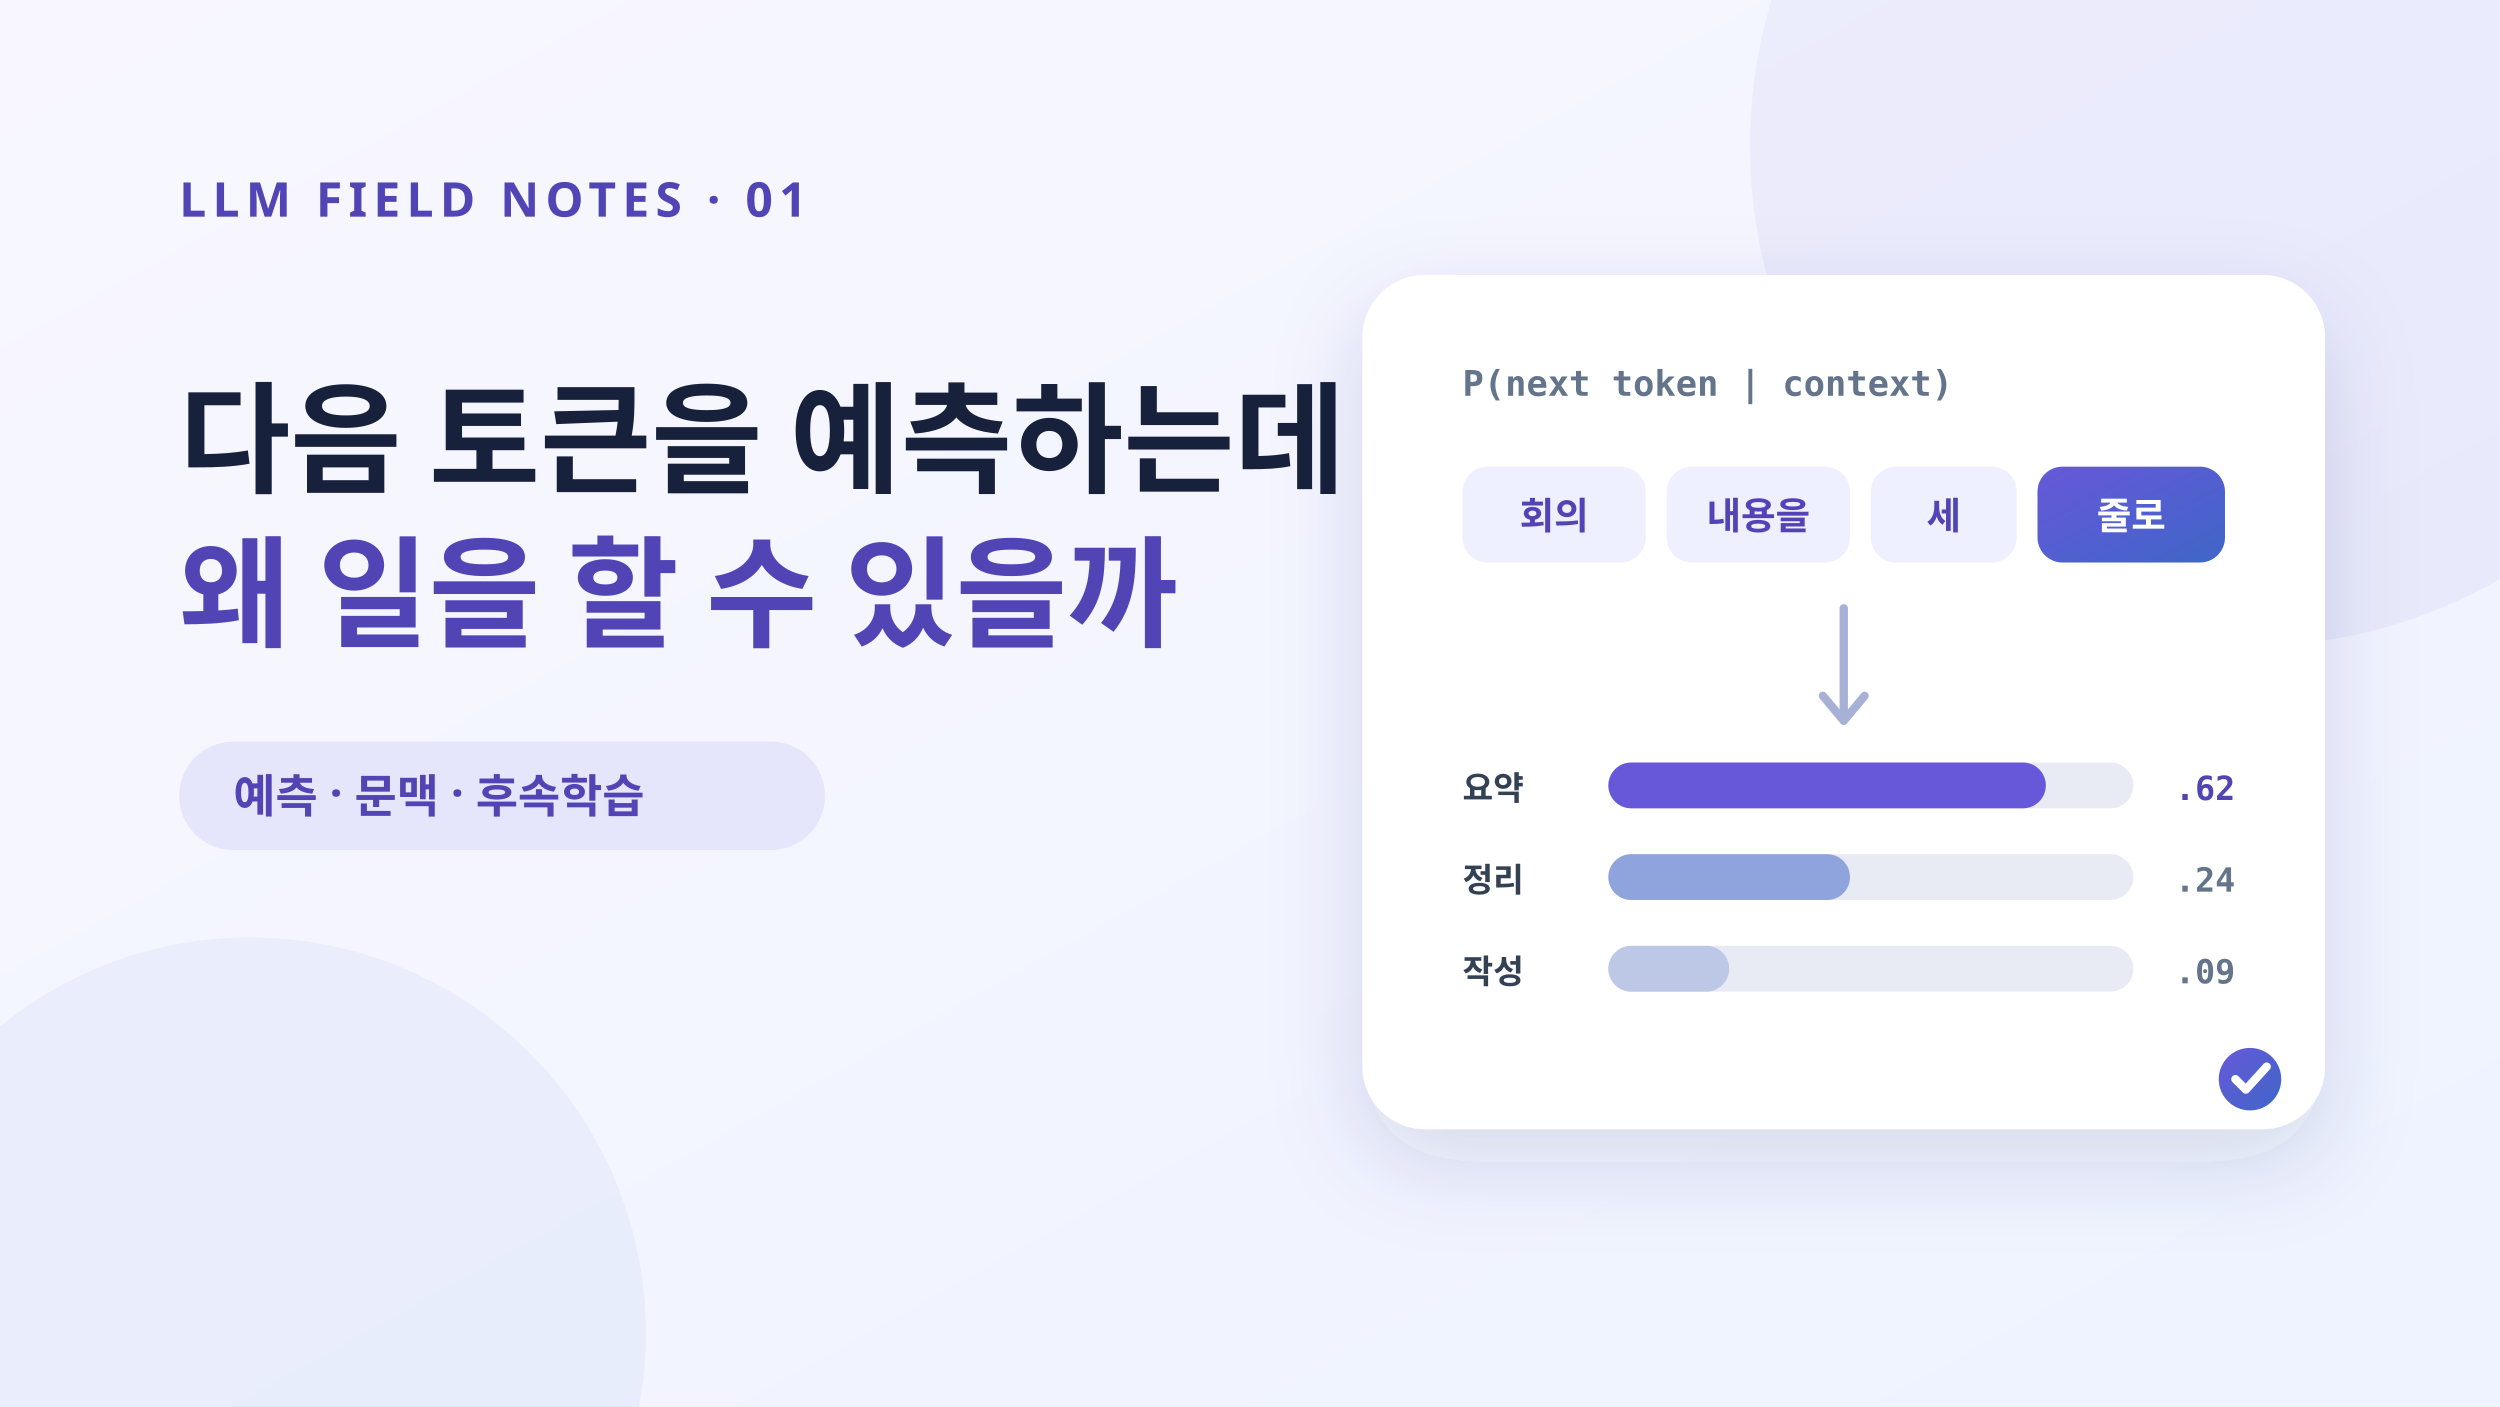
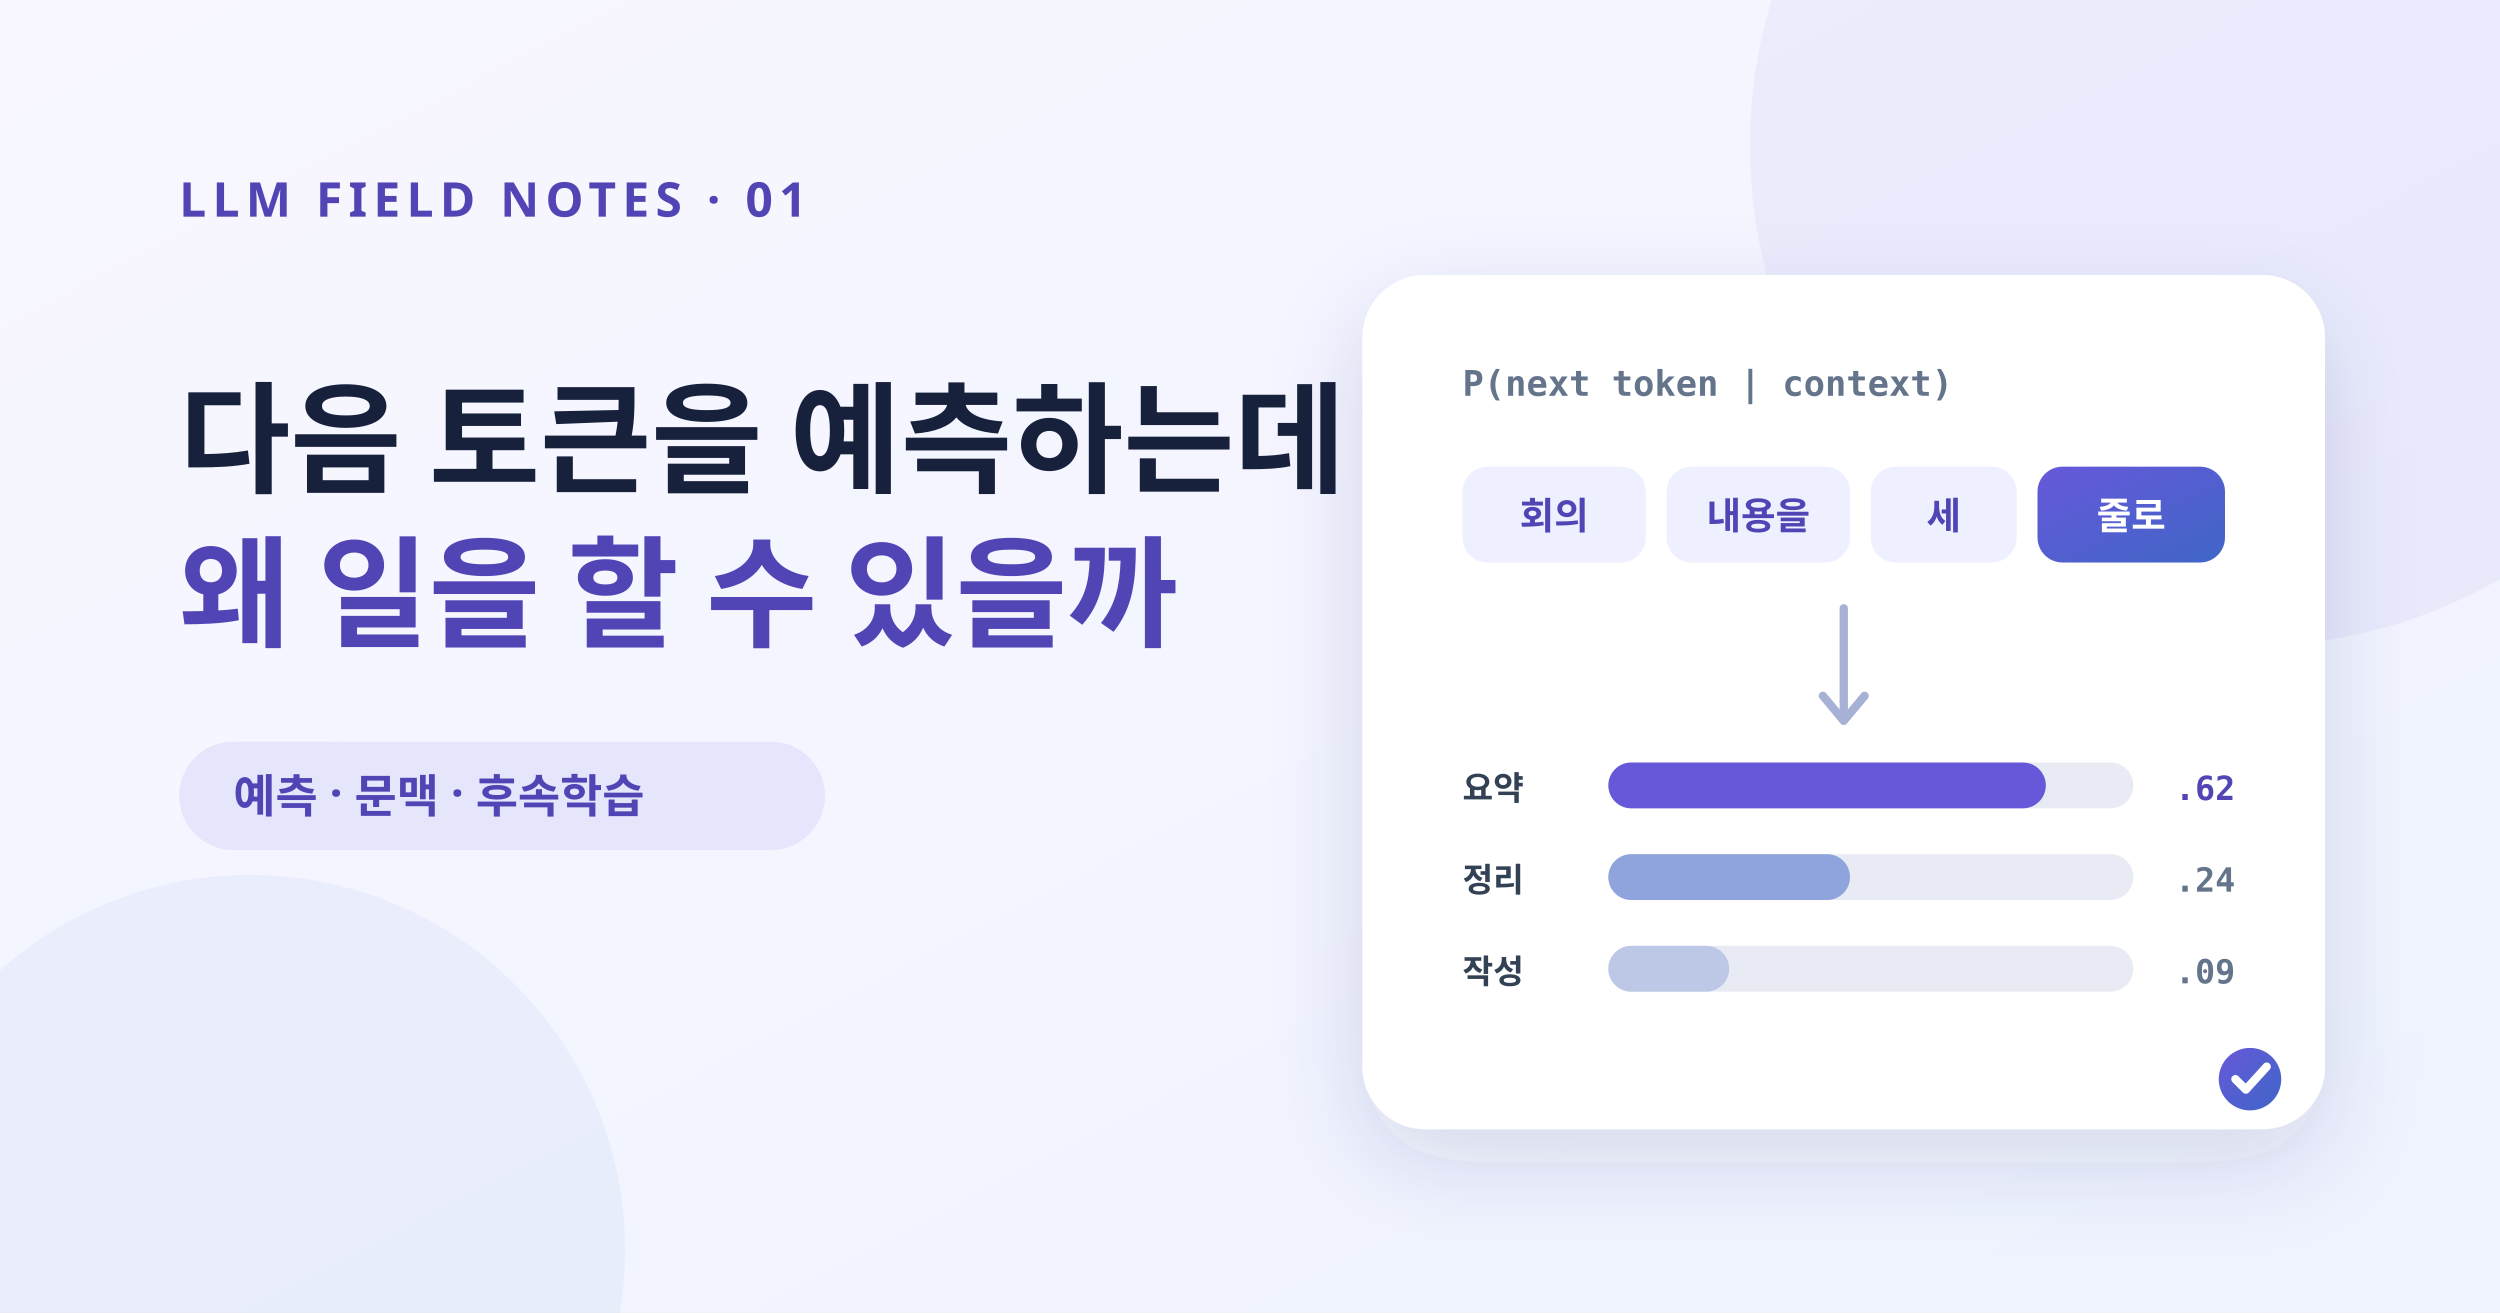
- <svg xmlns="http://www.w3.org/2000/svg" viewBox="0 0 1200 675" role="img" aria-label="LLM 현장 노트 1편, 다음 토큰 예측 과정">
+ <svg xmlns="http://www.w3.org/2000/svg" viewBox="0 0 1200 630" role="img" aria-label="LLM 현장 노트 1편, 다음 토큰 예측 과정">
  <defs>
    <linearGradient id="bg" x1="0" y1="0" x2="1" y2="1">
      <stop offset="0" stop-color="#f8f7ff" />
      <stop offset="1" stop-color="#eef3ff" />
    </linearGradient>
    <linearGradient id="accent" x1="0" y1="0" x2="1" y2="1">
      <stop offset="0" stop-color="#6758d9" />
      <stop offset="1" stop-color="#3f66c7" />
    </linearGradient>
    <filter id="shadow" x="-20%" y="-20%" width="140%" height="140%">
      <feDropShadow dx="0" dy="16" stdDeviation="22" flood-color="#293568" flood-opacity="0.14" />
    </filter>
  </defs>
-   <rect width="1200" height="675" fill="url(#bg)" />
+   <rect width="1200" height="630" fill="url(#bg)" />
  <circle cx="1080" cy="70" r="240" fill="#6758d9" opacity="0.07" />
-   <circle cx="120" cy="640" r="190" fill="#3f66c7" opacity="0.06" />
+   <circle cx="120" cy="600" r="180" fill="#3f66c7" opacity="0.06" />
  <text x="86" y="104" font-family="Pretendard,'Pretendard Variable','Malgun Gothic','Apple SD Gothic Neo','Noto Sans KR',sans-serif" font-size="23" font-weight="750" letter-spacing="3" fill="#5145b5">LLM FIELD NOTES · 01</text>
  <text x="86" y="232" font-family="Pretendard,'Pretendard Variable','Malgun Gothic','Apple SD Gothic Neo','Noto Sans KR',sans-serif" font-size="58" font-weight="800" fill="#17213b">다음 토큰을 예측하는데</text>
  <text x="86" y="306" font-family="Pretendard,'Pretendard Variable','Malgun Gothic','Apple SD Gothic Neo','Noto Sans KR',sans-serif" font-size="58" font-weight="800" fill="#5145b5">왜 일을 할 수 있을까</text>
  <rect x="86" y="356" width="310" height="52" rx="26" fill="#e5e5fb" />
  <text x="112" y="390" font-family="Pretendard,'Pretendard Variable','Malgun Gothic','Apple SD Gothic Neo','Noto Sans KR',sans-serif" font-size="22" font-weight="700" fill="#5145b5">예측 · 문맥 · 후속학습</text>
  <g filter="url(#shadow)">
    <rect x="654" y="132" width="462" height="410" rx="30" fill="#ffffff" />
  </g>
  <text x="702" y="190" font-family="ui-monospace,SFMono-Regular,Menlo,monospace" font-size="17" font-weight="700" fill="#64748b">P(next token | context)</text>
  <g font-family="ui-monospace,SFMono-Regular,Menlo,monospace" font-size="18" font-weight="700">
    <rect x="702" y="224" width="88" height="46" rx="12" fill="#eef0ff" />
    <text x="746" y="254" text-anchor="middle" fill="#5145b5">회의</text>
    <rect x="800" y="224" width="88" height="46" rx="12" fill="#eef0ff" />
    <text x="844" y="254" text-anchor="middle" fill="#5145b5">내용을</text>
    <rect x="898" y="224" width="70" height="46" rx="12" fill="#eef0ff" />
    <text x="933" y="254" text-anchor="middle" fill="#5145b5">세</text>
    <rect x="978" y="224" width="90" height="46" rx="12" fill="url(#accent)" />
    <text x="1023" y="254" text-anchor="middle" fill="#ffffff">줄로</text>
  </g>
  <path d="M885 292 C885 322 885 322 885 342" fill="none" stroke="#a6b1d5" stroke-width="4" stroke-linecap="round" />
  <path d="M875 334 L885 346 L895 334" fill="none" stroke="#a6b1d5" stroke-width="4" stroke-linecap="round" stroke-linejoin="round" />
  <g font-family="ui-monospace,SFMono-Regular,Menlo,monospace" font-size="16" font-weight="700">
    <text x="702" y="384" fill="#334155">요약</text>
    <rect x="772" y="366" width="252" height="22" rx="11" fill="#e8ebf4" />
    <rect x="772" y="366" width="210" height="22" rx="11" fill="#6758d9" />
    <text x="1044" y="384" fill="#5145b5">.62</text>
    <text x="702" y="428" fill="#334155">정리</text>
    <rect x="772" y="410" width="252" height="22" rx="11" fill="#e8ebf4" />
    <rect x="772" y="410" width="116" height="22" rx="11" fill="#8fa3dc" />
    <text x="1044" y="428" fill="#64748b">.24</text>
    <text x="702" y="472" fill="#334155">작성</text>
    <rect x="772" y="454" width="252" height="22" rx="11" fill="#e8ebf4" />
    <rect x="772" y="454" width="58" height="22" rx="11" fill="#bdc7e6" />
    <text x="1044" y="472" fill="#64748b">.09</text>
  </g>
  <circle cx="1080" cy="518" r="15" fill="url(#accent)" />
  <path d="M1073 518 L1078 523 L1088 512" fill="none" stroke="#ffffff" stroke-width="4" stroke-linecap="round" stroke-linejoin="round" />
</svg>
